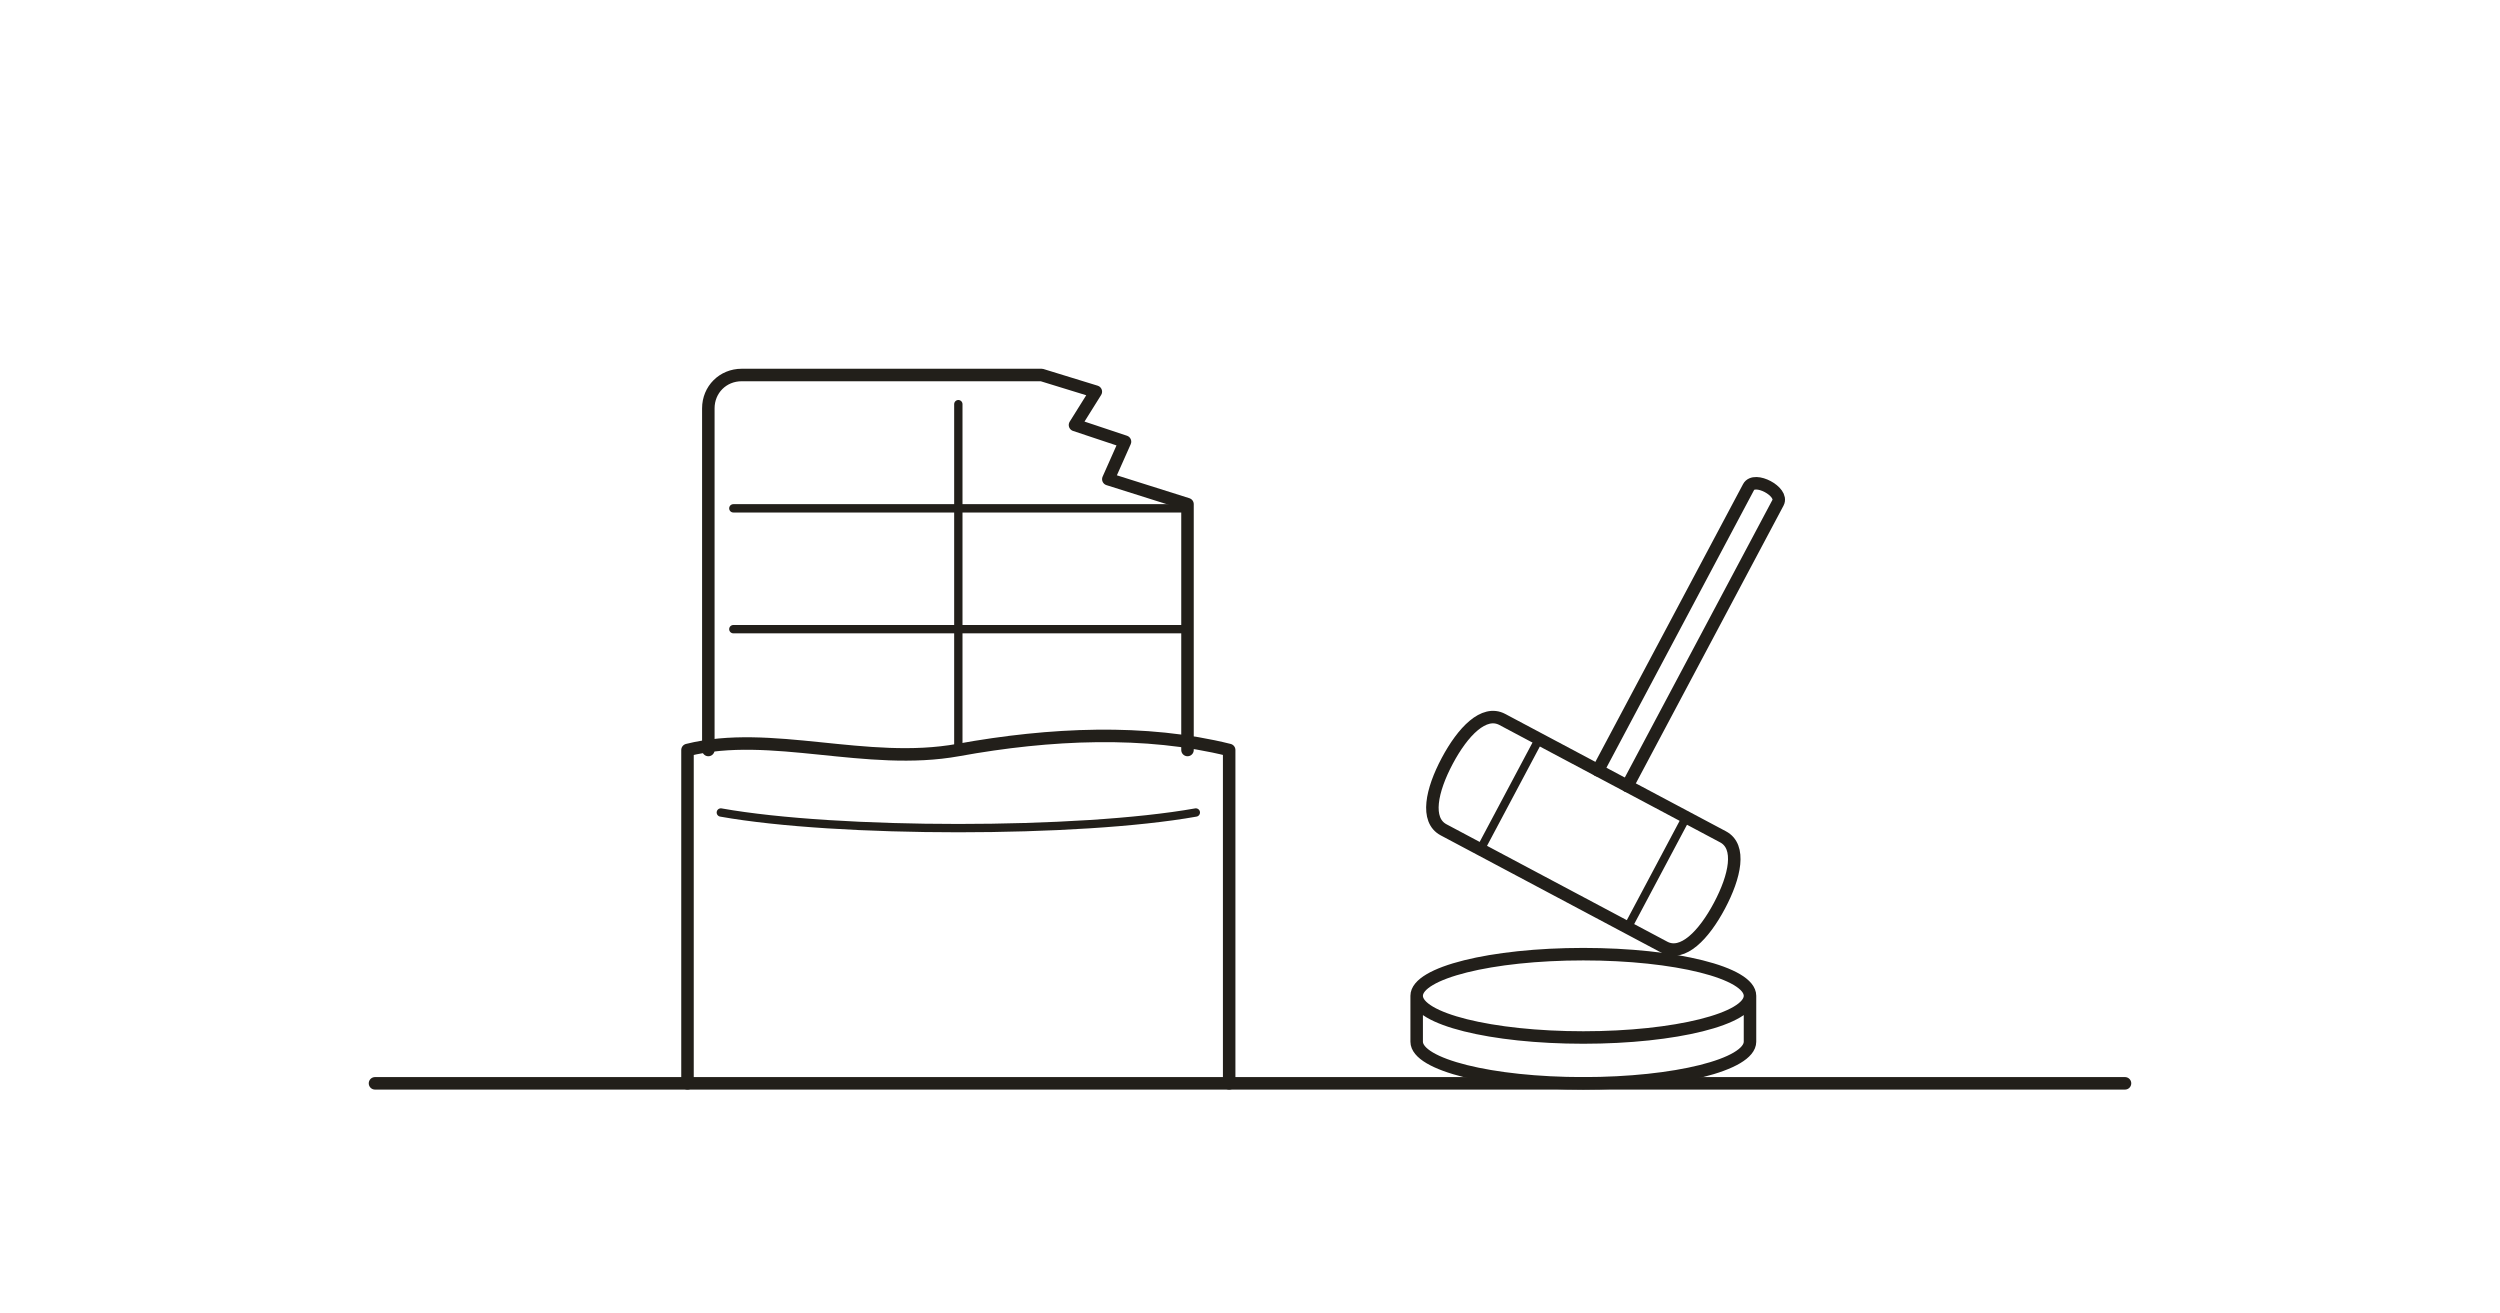
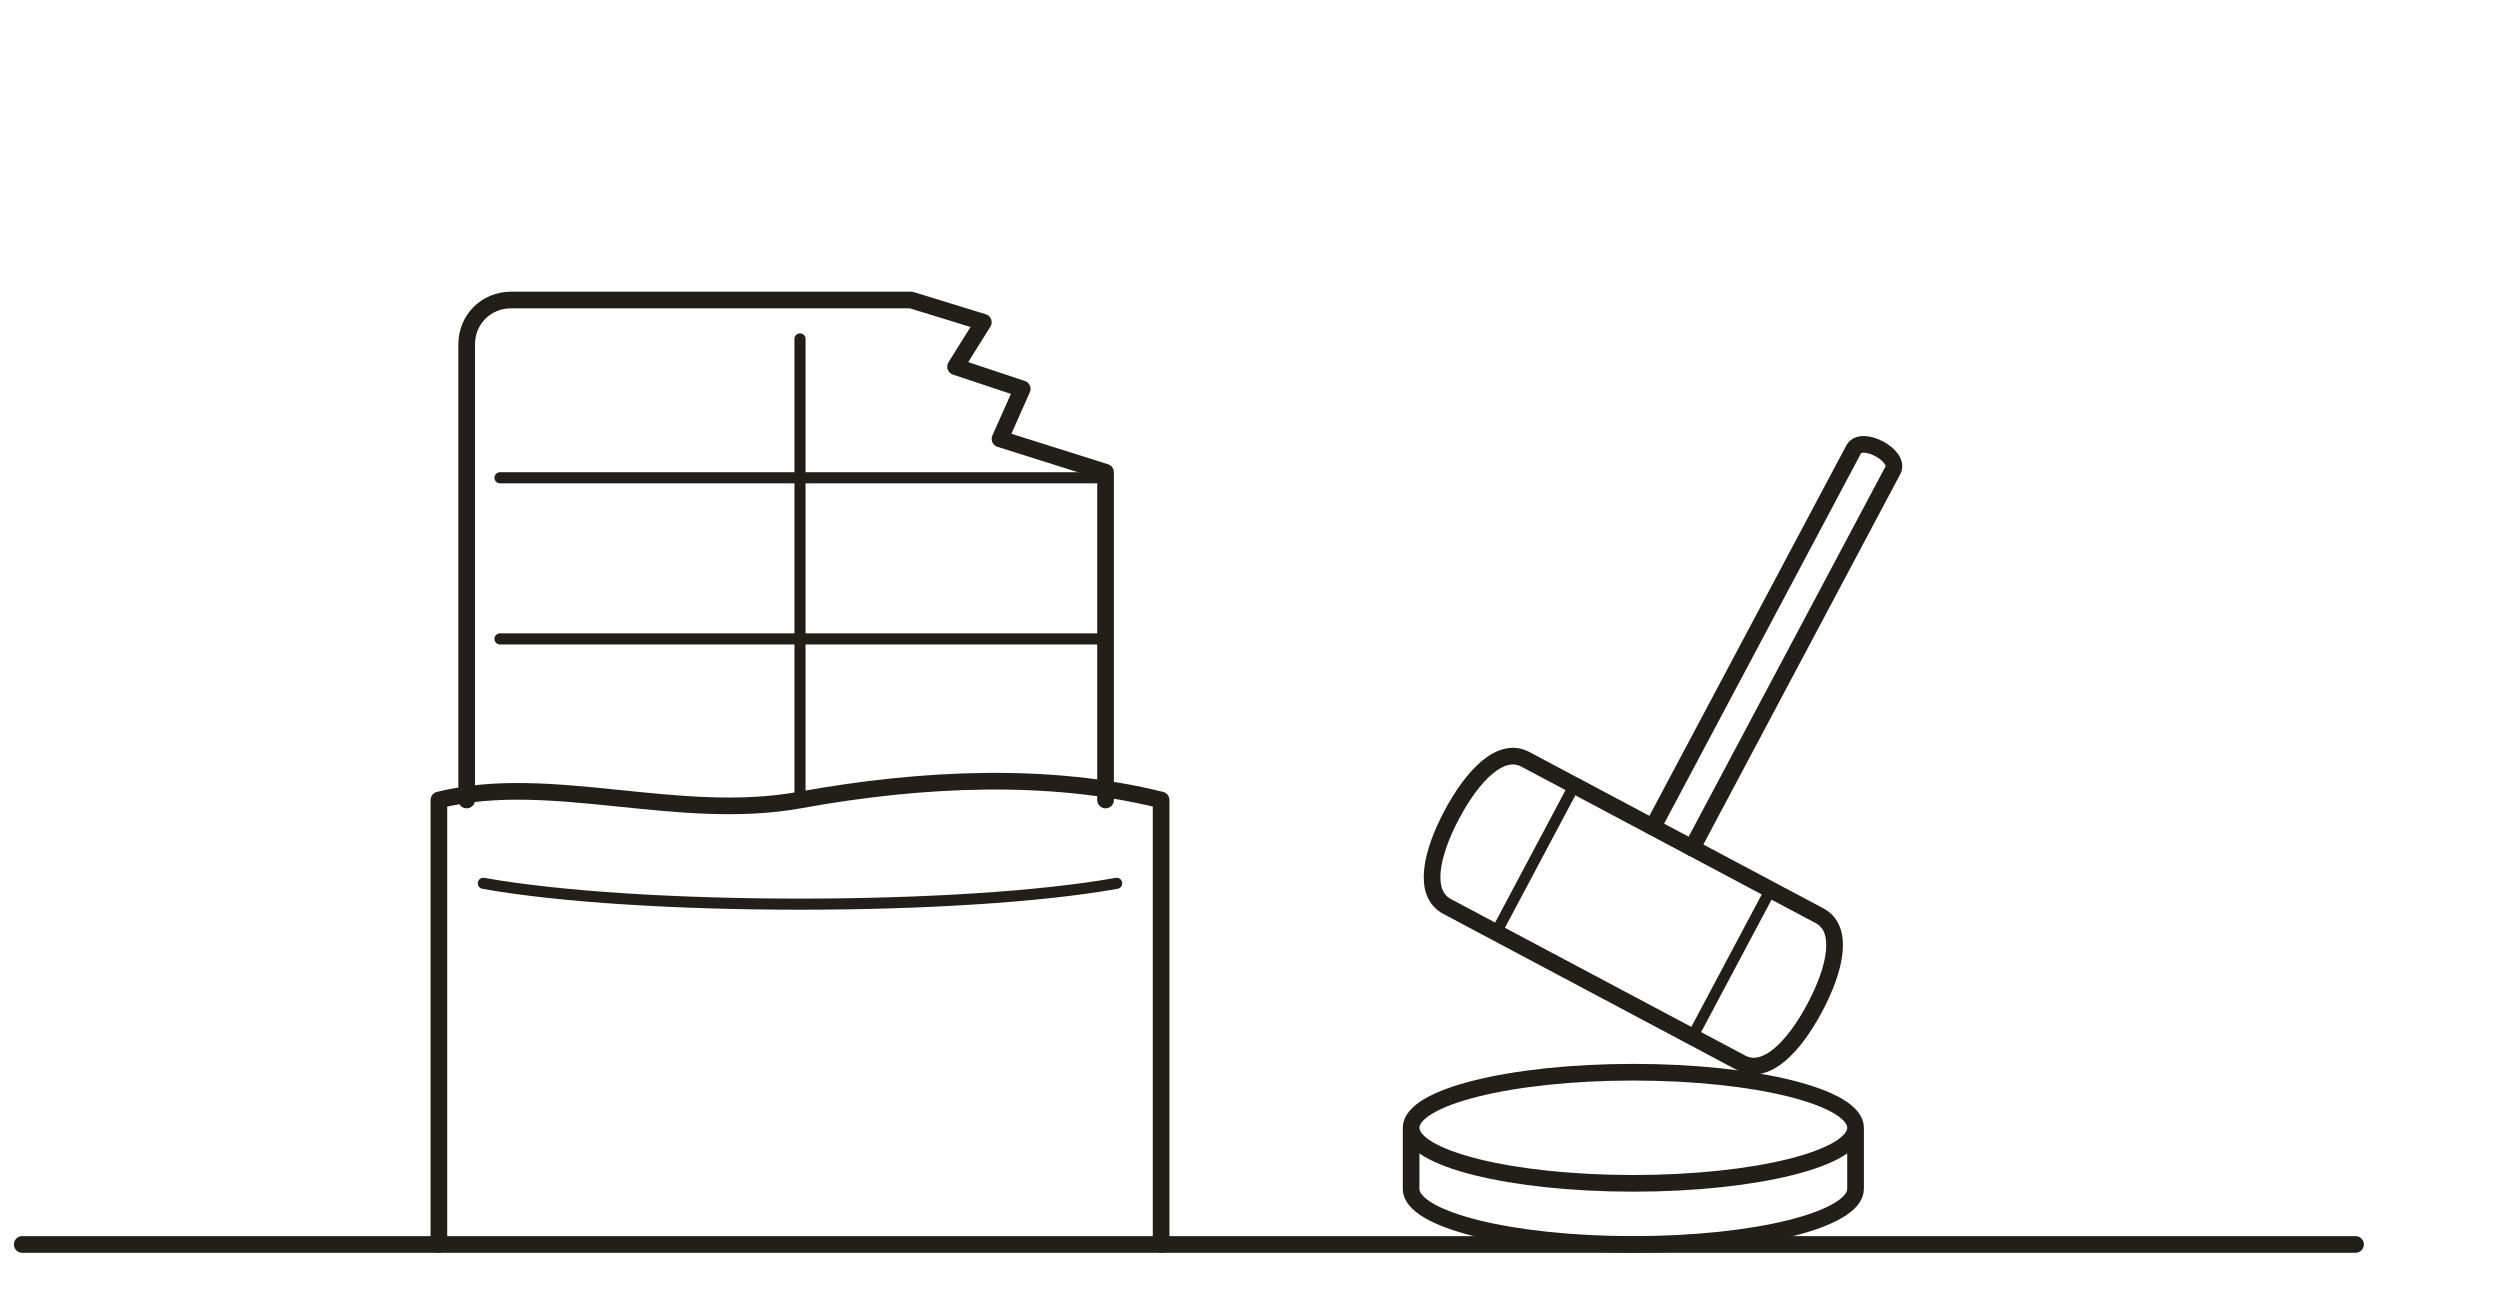
- <svg xmlns="http://www.w3.org/2000/svg" viewBox="0 0 1200 630" role="img" aria-hidden="true">
+ <svg xmlns="http://www.w3.org/2000/svg" viewBox="172 72 900 472.5" role="img" aria-hidden="true">
  <g fill="none" stroke="#221f1a" stroke-width="6" stroke-linecap="round" stroke-linejoin="round">
    <path d="M180 520H1020" />
    <path d="M340 360V196c0-9 7-16 16-16h144l26 8-10 16 24 8-8 18 38 12V360" />
    <path d="M330 520V360c40-10 86 8 130 0s90-10 130 0v160" />
    <g stroke-width="4">
      <path d="M460 194v166M352 244h218M352 302h218" />
      <path d="M346 390c56 10 172 10 228 0" />
    </g>
    <path d="M680 478a80 20 0 1 0 160 0a80 20 0 1 0-160 0M680 478v22M840 478v22M680 500a80 20 0 0 0 160 0" />
    <g transform="rotate(28 760 400)">
      <path d="M700 370h120c10 0 14 14 14 30s-4 30-14 30H700c-10 0-14-14-14-30s4-30 14-30z" />
      <path d="M752 370V216c0-6 16-6 16 0v154" />
      <g stroke-width="4">
        <path d="M720 372v56M800 372v56" />
      </g>
    </g>
  </g>
</svg>
